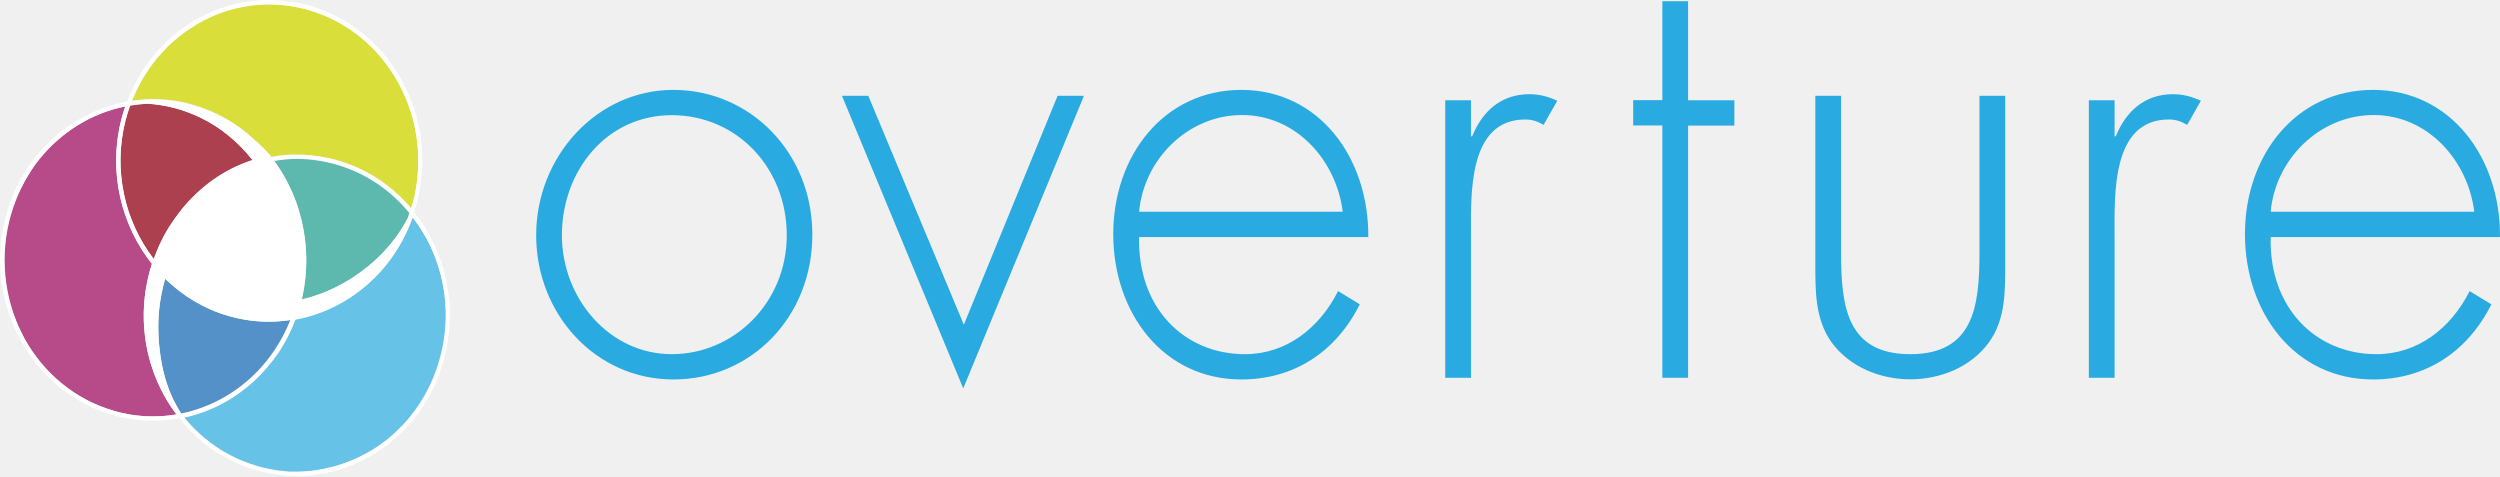
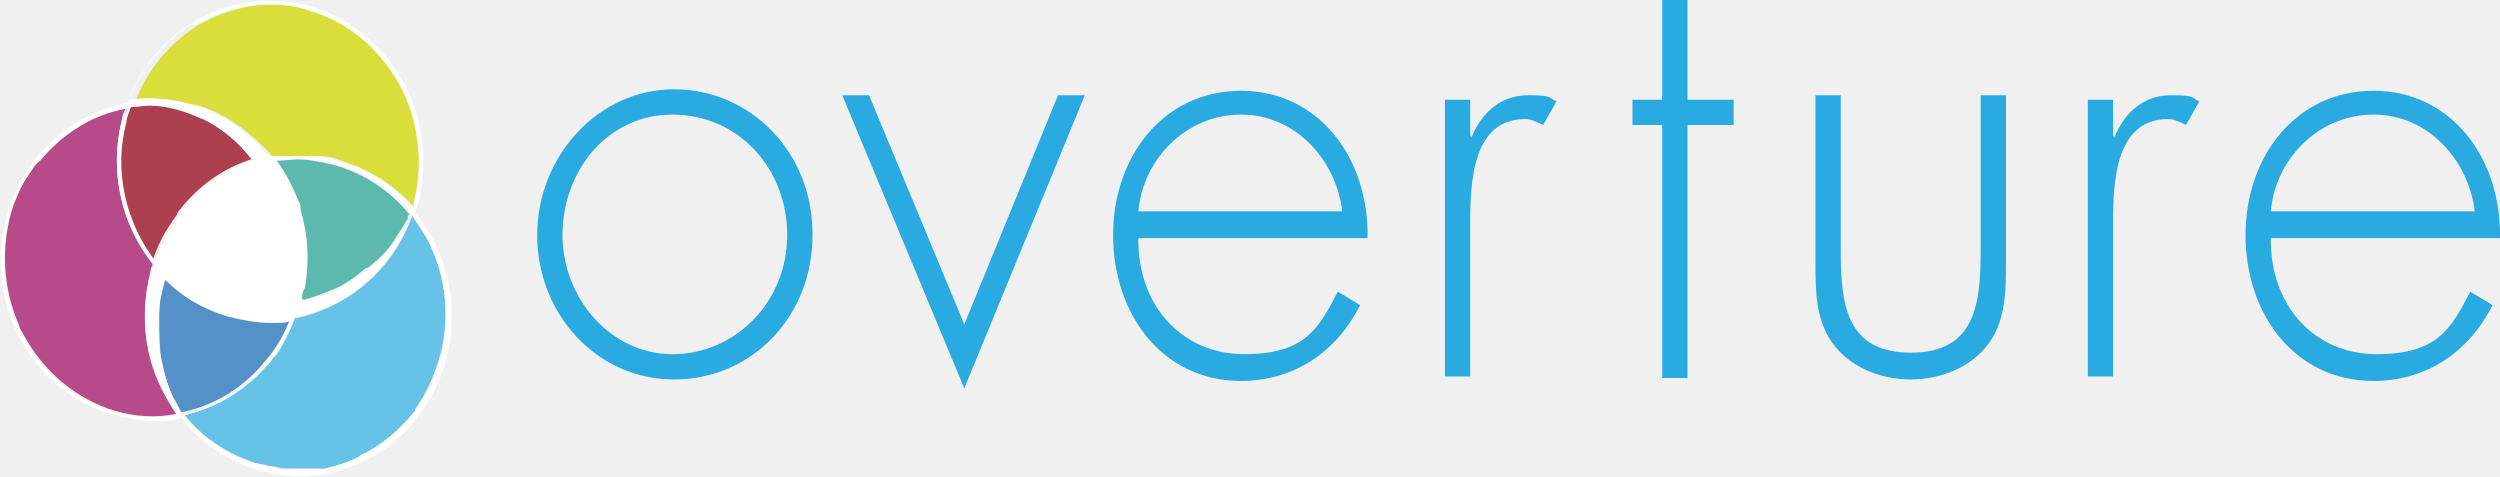
- <svg xmlns="http://www.w3.org/2000/svg" id="Layer_1" data-name="Layer 1" viewBox="0 0 168 31.99">
+ <svg xmlns="http://www.w3.org/2000/svg" id="Layer_1" version="1.1" viewBox="0 0 168 32">
  <defs>
    <style>
-       .cls-1 {
+       .st0 {
        fill: none;
      }

-       .cls-2 {
+       .st1 {
        fill: #fff;
      }

-       .cls-2, .cls-3, .cls-4, .cls-5, .cls-6, .cls-7, .cls-8, .cls-9 {
+       .st1, .st2, .st3, .st4, .st5, .st6, .st7, .st8 {
        fill-rule: evenodd;
      }

-       .cls-3 {
+       .st2 {
        fill: #b74a89;
      }

-       .cls-4 {
+       .st3 {
        fill: #d9de3a;
      }

-       .cls-5 {
+       .st4 {
        fill: #ad404e;
      }

-       .cls-6 {
+       .st5 {
        fill: #29abe2;
      }

-       .cls-7 {
+       .st6 {
        fill: #67c2e8;
      }

-       .cls-8 {
+       .st7 {
        fill: #5db9ae;
      }

-       .cls-9 {
+       .st8 {
        fill: #5391c8;
      }
    </style>
  </defs>
-   <path class="cls-6" d="M37.76,15.81c0,4.24,3.19,7.99,7.38,7.99s7.73-3.47,7.73-7.99-3.34-8.07-7.73-8.07-7.38,3.75-7.38,8.07M54.59,15.77c0,5.53-4.11,9.73-9.34,9.73s-9.22-4.4-9.22-9.69,4.07-9.77,9.22-9.77,9.34,4.2,9.34,9.73M64.77,21.82l6.3-15.38h1.77l-8.11,19.66-8.15-19.66h1.77l6.42,15.38ZM90.23,14.23c-.42-3.43-3.11-6.5-6.76-6.5s-6.61,2.99-6.92,6.5h13.68ZM76.55,15.93c-.12,4.72,3,7.87,7.11,7.87,2.77,0,5-1.74,6.26-4.24l1.46.89c-1.62,3.23-4.46,5.05-7.96,5.05-5.26,0-8.61-4.48-8.61-9.77s3.42-9.69,8.61-9.69,8.57,4.52,8.53,9.89h-15.41,0ZM98.85,9.16h.08c.69-1.7,1.96-2.83,3.84-2.83.69,0,1.27.16,1.88.44l-.92,1.62c-.42-.24-.77-.36-1.23-.36-3.88,0-3.65,5.09-3.65,7.83v9.53h-1.73V6.74h1.73s0,2.42,0,2.42ZM113.44,25.39h-1.73V8.43h-1.96v-1.7h1.96V.08h1.73v6.66h3.11v1.7h-3.11v16.96h0ZM134.75,6.44v11.18c0,1.9.04,3.8-1.08,5.37-1.23,1.7-3.3,2.5-5.3,2.5s-4.07-.81-5.3-2.5c-1.11-1.57-1.08-3.47-1.08-5.37V6.44h1.73v10.54c0,3.59.38,6.82,4.65,6.82s4.65-3.23,4.65-6.82V6.44h1.73ZM142.1,9.16h.08c.69-1.7,1.96-2.83,3.84-2.83.69,0,1.27.16,1.88.44l-.92,1.62c-.42-.24-.77-.36-1.23-.36-3.88,0-3.65,5.09-3.65,7.83v9.53h-1.73V6.74h1.73v2.42h0ZM166.27,14.23c-.42-3.43-3.11-6.5-6.76-6.5s-6.61,2.99-6.92,6.5h13.68,0ZM152.59,15.93c-.12,4.72,3,7.87,7.11,7.87,2.77,0,5-1.74,6.26-4.24l1.46.89c-1.61,3.23-4.46,5.05-7.95,5.05-5.26,0-8.61-4.48-8.61-9.77s3.42-9.69,8.61-9.69,8.57,4.52,8.53,9.89h-15.41Z" />
-   <path class="cls-4" d="M12.96,7.04c1.58.45,2.97,1.26,4.12,2.33.41.36.8.74,1.16,1.16h0c.11-.02.23-.03.35-.05.06,0,.12-.01.17-.02.26-.03.52-.06.78-.07h.35c.2,0,.4,0,.6.01.19.01.39.03.58.06.12.01.23.02.35.04.41.06.81.14,1.22.26,1.96.56,3.67,1.68,4.99,3.23.05-.15.1-.29.14-.44.7-2.71.35-5.54-.99-7.98-1.33-2.43-3.49-4.18-6.07-4.91-.87-.24-1.75-.37-2.62-.37-1.73,0-3.43.48-4.97,1.4-1.93,1.17-3.4,2.95-4.24,5.07,1.33-.2,2.72-.12,4.1.27" />
-   <path class="cls-3" d="M7.68,27.62c1.41.4,2.83.46,4.18.23-.3-.4-.58-.82-.83-1.27-1.37-2.5-1.73-5.42-1.01-8.2.06-.22.12-.43.19-.65-2.07-2.61-2.95-6.21-2.05-9.73.07-.29.17-.57.26-.85-2.25.45-4.29,1.71-5.77,3.54-.09.11-.18.22-.26.33-.03.05-.07.1-.1.15-.15.2-.28.42-.41.63-.39.65-.72,1.35-.97,2.09-.94,2.75-.73,5.63.35,8.08.06.13.13.26.19.39.07.13.13.27.2.4,1.28,2.3,3.39,4.1,6.03,4.85" />
-   <path class="cls-5" d="M8.44,8.07c-.87,3.37-.05,6.8,1.89,9.33.31-.87.71-1.68,1.21-2.42.13-.2.27-.37.4-.56.05-.06.09-.13.14-.19,1.29-1.66,2.99-2.87,4.89-3.48-.94-1.19-2.13-2.19-3.5-2.85-1.11-.54-2.33-.86-3.57-.94-.39.02-.77.06-1.16.13-.11.32-.21.64-.3.98" />
-   <path class="cls-7" d="M28.62,15.95c-.26-.48-.57-.93-.89-1.36-1.3,3.66-4.36,6.21-7.87,6.86h-.02c-.28.74-.61,1.42-1.02,2.05l-.07.11c-.12.18-.24.35-.37.51-.1.14-.21.27-.32.4-.07.08-.13.16-.2.24-1.46,1.66-3.38,2.81-5.49,3.28,1.24,1.52,2.86,2.63,4.72,3.21.12.03.24.08.36.11.17.05.34.08.51.12.33.07.66.13.99.16.15.02.31.04.46.05h.23c.37.01.75,0,1.12-.04.21-.02.42-.04.62-.08.14-.02.28-.05.42-.08.8-.16,1.58-.42,2.32-.78.11-.05.22-.11.33-.17.79-.41,1.52-.93,2.18-1.55.06-.06.12-.13.19-.19.16-.16.32-.32.47-.49.2-.22.39-.45.56-.7l.02-.03c.79-1.08,1.38-2.32,1.73-3.68.7-2.71.35-5.54-.99-7.98M18.21,10.55c.12-.02.24-.05.37-.07-.11.02-.23.03-.35.05,0,0-.02.02-.02.02Z" />
-   <path class="cls-8" d="M24.69,17.95c.76-.62,1.45-1.34,2.03-2.16.26-.36.48-.75.69-1.14.04-.11.07-.22.1-.33-1.3-1.58-3-2.72-4.96-3.27-.87-.24-1.75-.37-2.62-.37-.51,0-1.02.06-1.53.14.64.87,1.15,1.83,1.51,2.85.05.14.1.27.14.41.01.03.02.07.03.11.51,1.63.64,3.4.34,5.16-.03.19-.07.38-.11.57l-.05.22h0c.79-.18,1.57-.46,2.31-.83s1.44-.82,2.1-1.36" />
-   <path class="cls-9" d="M18.09,21.62c-.88,0-1.78-.12-2.68-.37-1.67-.47-3.13-1.36-4.32-2.52-.19.7-.35,1.43-.41,2.16-.09,1.01-.05,2.03.1,3.04.15,1.01.42,2,.86,2.92.15.32.34.63.53.94,2.13-.43,4.08-1.59,5.53-3.28.75-.87,1.36-1.88,1.81-3.01-.47.07-.95.11-1.43.11" />
-   <path class="cls-7" d="M20.09,14.18c.49,1.63.63,3.4.34,5.16.3-1.76.16-3.53-.34-5.16" />
-   <path class="cls-2" d="M27.86,27.63c-.18.24-.37.47-.56.7-.15.17-.31.33-.47.49-.06.06-.12.13-.19.19-.52.49-1.08.93-1.7,1.3-.16.1-.32.16-.48.25-.11.06-.22.11-.33.17-.75.36-1.53.62-2.32.78-.14.03-.28.06-.42.08-.21.03-.42.06-.62.08-.37.03-.74.05-1.12.04h-.23c-.15,0-.31-.03-.46-.04-.33-.03-.66-.1-.99-.16-.17-.03-.34-.07-.51-.12-.12-.03-.24-.07-.36-.11-1.86-.58-3.48-1.69-4.72-3.21,2.11-.46,4.03-1.61,5.49-3.28.07-.08.13-.16.2-.24.11-.13.21-.26.32-.4.13-.17.25-.34.37-.51l.07-.11c.4-.63.75-1.32,1.02-2.05h.02c3.51-.65,6.56-3.2,7.86-6.86.33.43.63.87.9,1.36,1.33,2.43,1.68,5.27.99,7.98-.35,1.35-.93,2.6-1.73,3.68l-.02.03h0v-.04ZM1.45,22.37c-.07-.13-.13-.26-.19-.39C.27,19.79-.02,17.25.63,14.74c.28-1.07.71-2.05,1.25-2.94.13-.22.27-.43.41-.63.03-.05.07-.1.1-.15.08-.11.17-.22.26-.33,1.48-1.83,3.52-3.09,5.77-3.54-.09.28-.19.56-.26.85-.91,3.53-.03,7.12,2.05,9.73-.07.21-.14.43-.19.65-.72,2.79-.36,5.7,1.01,8.2.25.45.53.87.83,1.27-1.35.23-2.77.17-4.18-.23-2.64-.75-4.75-2.55-6.03-4.85-.07-.13-.14-.27-.2-.4ZM12.18,27.79c-.19-.3-.37-.61-.53-.94-.44-.92-.72-1.91-.86-2.92-.15-1.01-.19-2.03-.1-3.04.07-.74.22-1.46.41-2.16,1.19,1.16,2.64,2.05,4.32,2.52.89.25,1.79.37,2.68.37.48,0,.96-.04,1.43-.11-.44,1.12-1.06,2.14-1.81,3.01-1.45,1.69-3.4,2.84-5.53,3.28h-.01ZM20.28,20.13l.05-.22c.04-.19.07-.38.11-.58.28-1.76.15-3.52-.34-5.16-.01-.04-.02-.07-.03-.11-.04-.14-.09-.28-.14-.42-.37-1.02-.87-1.98-1.51-2.85.5-.08,1.01-.14,1.52-.14.87,0,1.76.12,2.62.37,1.96.56,3.67,1.69,4.96,3.27-.04.11-.07.22-.1.33-.21.4-.44.78-.69,1.14-.58.82-1.27,1.55-2.03,2.16-.65.53-1.36.99-2.1,1.36s-1.52.65-2.31.84h0ZM13.47,7.91c1.37.66,2.56,1.66,3.5,2.85-1.9.61-3.6,1.82-4.89,3.48-.05.06-.1.13-.14.19-.14.18-.28.36-.4.56-.5.75-.9,1.56-1.21,2.42-1.94-2.53-2.75-5.96-1.89-9.33.09-.33.19-.66.3-.98.38-.06.77-.11,1.16-.13,1.25.08,2.46.4,3.57.94h0ZM13.11,1.7c1.54-.93,3.24-1.4,4.97-1.4.87,0,1.75.12,2.62.37,2.58.73,4.74,2.48,6.07,4.91,1.33,2.43,1.68,5.27.99,7.98-.04.15-.09.29-.14.44-1.32-1.56-3.03-2.68-4.99-3.23-.4-.11-.81-.19-1.22-.26-.11-.02-.23-.03-.35-.04-.19-.02-.39-.05-.58-.06-.2-.01-.4-.01-.6-.01h-.35c-.26,0-.52.03-.78.07-.06,0-.12,0-.17.02-.12.02-.25.05-.37.07l.02-.02h0c-.36-.42-.75-.81-1.16-1.16-1.15-1.07-2.54-1.88-4.11-2.32-1.38-.39-2.77-.47-4.1-.27.84-2.13,2.3-3.9,4.24-5.07v-.02ZM28.86,15.8c-.3-.55-.65-1.06-1.03-1.54.07-.21.14-.42.19-.64.72-2.79.36-5.7-1.01-8.2S23.43,1.13,20.77.37C18.12-.37,15.35,0,12.97,1.44c-2.04,1.23-3.58,3.12-4.43,5.39-3.82.7-7.11,3.64-8.18,7.82-1.48,5.75,1.78,11.69,7.25,13.25.89.25,1.79.37,2.67.37.6,0,1.19-.06,1.78-.17,1.34,1.7,3.14,2.93,5.21,3.51.89.25,1.8.38,2.69.38,1.78,0,3.53-.49,5.11-1.44,2.38-1.44,4.09-3.77,4.8-6.55.72-2.79.36-5.7-1.01-8.2Z" />
-   <path class="cls-1" d="M26.64,29c.06-.06.12-.13.19-.19M27.3,28.33c.2-.22.39-.45.56-.7M1.45,22.37c-.07-.13-.13-.26-.19-.39M2.29,11.17s.07-.1.1-.15" />
+   <path class="st5" d="M37.8,15.8c0,4.2,3.2,8,7.4,8s7.7-3.5,7.7-8-3.3-8.1-7.7-8.1-7.4,3.8-7.4,8.1M54.6,15.8c0,5.5-4.1,9.7-9.3,9.7s-9.2-4.4-9.2-9.7,4.1-9.8,9.2-9.8,9.3,4.2,9.3,9.7M64.8,21.8l6.3-15.4h1.8l-8.1,19.7-8.2-19.7h1.8l6.4,15.4ZM90.2,14.2c-.4-3.4-3.1-6.5-6.8-6.5s-6.6,3-6.9,6.5h13.7ZM76.5,15.9c-.1,4.7,3,7.9,7.1,7.9s5-1.7,6.3-4.2l1.5.9c-1.6,3.2-4.5,5.1-8,5.1-5.3,0-8.6-4.5-8.6-9.8s3.4-9.7,8.6-9.7,8.6,4.5,8.5,9.9h-15.4,0ZM98.9,9.2h0c.7-1.7,2-2.8,3.8-2.8s1.3.2,1.9.4l-.9,1.6c-.4-.2-.8-.4-1.2-.4-3.9,0-3.7,5.1-3.7,7.8v9.5h-1.7V6.7h1.7s0,2.4,0,2.4ZM113.4,25.4h-1.7V8.4h-2v-1.7h2V0h1.7v6.7h3.1v1.7h-3.1v17h0ZM134.8,6.4v11.2c0,1.9,0,3.8-1.1,5.4-1.2,1.7-3.3,2.5-5.3,2.5s-4.1-.8-5.3-2.5c-1.1-1.6-1.1-3.5-1.1-5.4V6.4h1.7v10.5c0,3.6.4,6.8,4.7,6.8s4.7-3.2,4.7-6.8V6.4h1.7ZM142.1,9.2h0c.7-1.7,2-2.8,3.8-2.8s1.3.2,1.9.4l-.9,1.6c-.4-.2-.8-.4-1.2-.4-3.9,0-3.7,5.1-3.7,7.8v9.5h-1.7V6.7h1.7v2.4h0ZM166.3,14.2c-.4-3.4-3.1-6.5-6.8-6.5s-6.6,3-6.9,6.5h13.7,0ZM152.6,15.9c-.1,4.7,3,7.9,7.1,7.9s5-1.7,6.3-4.2l1.5.9c-1.6,3.2-4.5,5.1-8,5.1-5.3,0-8.6-4.5-8.6-9.8s3.4-9.7,8.6-9.7,8.6,4.5,8.5,9.9h-15.4Z" />
+   <path class="st3" d="M13,7c1.6.4,3,1.3,4.1,2.3.4.4.8.7,1.2,1.2h0c.1,0,.2,0,.4,0,0,0,.1,0,.2,0,.3,0,.5,0,.8,0h.4c.2,0,.4,0,.6,0,.2,0,.4,0,.6,0,.1,0,.2,0,.4,0,.4,0,.8.1,1.2.3,2,.6,3.7,1.7,5,3.2,0-.1.1-.3.1-.4.7-2.7.4-5.5-1-8-1.3-2.4-3.5-4.2-6.1-4.9-.9-.2-1.8-.4-2.6-.4-1.7,0-3.4.5-5,1.4-1.9,1.2-3.4,3-4.2,5.1,1.3-.2,2.7-.1,4.1.3" />
+   <path class="st2" d="M7.7,27.6c1.4.4,2.8.5,4.2.2-.3-.4-.6-.8-.8-1.3-1.4-2.5-1.7-5.4-1-8.2,0-.2.1-.4.2-.6-2.1-2.6-3-6.2-2.1-9.7,0-.3.2-.6.3-.8-2.3.4-4.3,1.7-5.8,3.5,0,.1-.2.2-.3.3,0,0,0,.1-.1.1-.2.2-.3.4-.4.6-.4.6-.7,1.4-1,2.1-.9,2.8-.7,5.6.4,8.1,0,.1.1.3.2.4,0,.1.1.3.2.4,1.3,2.3,3.4,4.1,6,4.9" />
+   <path class="st4" d="M8.4,8.1c-.9,3.4,0,6.8,1.9,9.3.3-.9.7-1.7,1.2-2.4.1-.2.3-.4.4-.6,0,0,0-.1.1-.2,1.3-1.7,3-2.9,4.9-3.5-.9-1.2-2.1-2.2-3.5-2.8-1.1-.5-2.3-.9-3.6-.9-.4,0-.8,0-1.2.1-.1.3-.2.6-.3,1" />
+   <path class="st6" d="M28.6,15.9c-.3-.5-.6-.9-.9-1.4-1.3,3.7-4.4,6.2-7.9,6.9h0c-.3.7-.6,1.4-1,2h0c-.1.3-.2.5-.4.6-.1.1-.2.3-.3.4,0,0-.1.2-.2.2-1.5,1.7-3.4,2.8-5.5,3.3,1.2,1.5,2.9,2.6,4.7,3.2.1,0,.2,0,.4.1.2,0,.3,0,.5.1.3,0,.7.1,1,.2.2,0,.3,0,.5,0h.2c.4,0,.8,0,1.1,0,.2,0,.4,0,.6,0,.1,0,.3,0,.4,0,.8-.2,1.6-.4,2.3-.8.1,0,.2-.1.3-.2.8-.4,1.5-.9,2.2-1.5,0,0,.1-.1.2-.2.2-.2.3-.3.5-.5.2-.2.4-.5.6-.7h0c.8-1.1,1.4-2.4,1.7-3.7.7-2.7.4-5.5-1-8M18.2,10.6c.1,0,.2,0,.4,0-.1,0-.2,0-.4,0,0,0,0,0,0,0Z" />
+   <path class="st7" d="M24.7,18c.8-.6,1.5-1.3,2-2.2.3-.4.5-.8.7-1.1,0-.1,0-.2.1-.3-1.3-1.6-3-2.7-5-3.3-.9-.2-1.8-.4-2.6-.4s-1,0-1.5.1c.6.9,1.2,1.8,1.5,2.9,0,.1.1.3.1.4,0,0,0,0,0,.1.5,1.6.6,3.4.3,5.2,0,.2,0,.4-.1.6v.2h0c.8-.2,1.6-.5,2.3-.8s1.4-.8,2.1-1.4" />
+   <path class="st8" d="M18.1,21.6c-.9,0-1.8-.1-2.7-.4-1.7-.5-3.1-1.4-4.3-2.5-.2.7-.4,1.4-.4,2.2,0,1,0,2,.1,3,.2,1,.4,2,.9,2.9.2.3.3.6.5.9,2.1-.4,4.1-1.6,5.5-3.3.8-.9,1.4-1.9,1.8-3-.5,0-1,.1-1.4.1" />
+   <path class="st6" d="M20.1,14.2c.5,1.6.6,3.4.3,5.2.3-1.8.2-3.5-.3-5.2" />
+   <path class="st1" d="M27.9,27.6c-.2.2-.4.5-.6.7-.2.2-.3.3-.5.5s-.1.1-.2.2c-.5.5-1.1.9-1.7,1.3-.2.1-.3.2-.5.2-.1,0-.2.1-.3.2-.8.4-1.5.6-2.3.8-.1,0-.3,0-.4,0-.2,0-.4,0-.6,0-.4,0-.7,0-1.1,0h-.2c-.2,0-.3,0-.5,0-.3,0-.7-.1-1-.2-.2,0-.3,0-.5-.1-.1,0-.2,0-.4-.1-1.9-.6-3.5-1.7-4.7-3.2,2.1-.5,4-1.6,5.5-3.3,0,0,.1-.2.2-.2.1-.1.2-.3.3-.4.1-.2.3-.3.4-.5h0c.4-.7.8-1.4,1-2.2h0c3.5-.6,6.6-3.2,7.9-6.9.3.4.6.9.9,1.4,1.3,2.4,1.7,5.3,1,8-.4,1.4-.9,2.6-1.7,3.7h0s0,0,0,0ZM1.4,22.4c0-.1-.1-.3-.2-.4C.3,19.8,0,17.2.6,14.7c.3-1.1.7-2.1,1.3-2.9.1-.2.3-.4.4-.6,0,0,0-.1.1-.1,0-.1.2-.2.3-.3,1.5-1.8,3.5-3.1,5.8-3.5,0,.3-.2.6-.3.8-.9,3.5,0,7.1,2.1,9.7,0,.2-.1.4-.2.6-.7,2.8-.4,5.7,1,8.2.3.5.5.9.8,1.3-1.4.2-2.8.2-4.2-.2-2.6-.8-4.8-2.5-6-4.9,0-.1-.1-.3-.2-.4ZM12.2,27.8c-.2-.3-.4-.6-.5-.9-.4-.9-.7-1.9-.9-2.9-.2-1-.2-2-.1-3,0-.7.2-1.5.4-2.2,1.2,1.2,2.6,2,4.3,2.5.9.2,1.8.4,2.7.4s1,0,1.4-.1c-.4,1.1-1.1,2.1-1.8,3-1.5,1.7-3.4,2.8-5.5,3.3h0ZM20.3,20.1v-.2c0-.2.1-.4.2-.6.3-1.8.2-3.5-.3-5.2,0,0,0,0,0-.1,0-.1,0-.3-.1-.4-.4-1-.9-2-1.5-2.8.5,0,1-.1,1.5-.1.9,0,1.8.1,2.6.4,2,.6,3.7,1.7,5,3.3,0,.1,0,.2-.1.3-.2.4-.4.8-.7,1.1-.6.8-1.3,1.6-2,2.2-.7.5-1.4,1-2.1,1.4s-1.5.6-2.3.8h0ZM13.5,7.9c1.4.7,2.6,1.7,3.5,2.9-1.9.6-3.6,1.8-4.9,3.5,0,0-.1.1-.1.2-.1.2-.3.4-.4.6-.5.8-.9,1.6-1.2,2.4-1.9-2.5-2.8-6-1.9-9.3,0-.3.2-.7.3-1,.4,0,.8-.1,1.2-.1,1.3,0,2.5.4,3.6.9h0ZM13.1,1.7c1.5-.9,3.2-1.4,5-1.4s1.8.1,2.6.4c2.6.7,4.7,2.5,6.1,4.9,1.3,2.4,1.7,5.3,1,8,0,.1,0,.3-.1.4-1.3-1.6-3-2.7-5-3.2-.4-.1-.8-.2-1.2-.3-.1,0-.2,0-.4,0-.2,0-.4,0-.6,0-.2,0-.4,0-.6,0h-.4c-.3,0-.5,0-.8,0,0,0-.1,0-.2,0-.1,0-.3,0-.4,0h0c-.4-.4-.8-.8-1.2-1.2-1.2-1.1-2.5-1.9-4.1-2.3-1.4-.4-2.8-.5-4.1-.3.8-2.1,2.3-3.9,4.2-5.1h0ZM28.9,15.8c-.3-.6-.7-1.1-1-1.5,0-.2.1-.4.2-.6.7-2.8.4-5.7-1-8.2S23.4,1.1,20.8.4c-2.7-.7-5.4-.4-7.8,1.1-2,1.2-3.6,3.1-4.4,5.4-3.8.7-7.1,3.6-8.2,7.8-1.5,5.8,1.8,11.7,7.3,13.2.9.2,1.8.4,2.7.4s1.2,0,1.8-.2c1.3,1.7,3.1,2.9,5.2,3.5.9.2,1.8.4,2.7.4,1.8,0,3.5-.5,5.1-1.4,2.4-1.4,4.1-3.8,4.8-6.5.7-2.8.4-5.7-1-8.2Z" />
+   <path class="st0" d="M19.4,31.7h.2" />
+   <path class="st0" d="M26.6,29c0,0,.1-.1.2-.2M27.3,28.3c.2-.2.4-.5.6-.7M1.4,22.4c0-.1-.1-.3-.2-.4M2.3,11.2s0-.1.1-.1" />
</svg>
